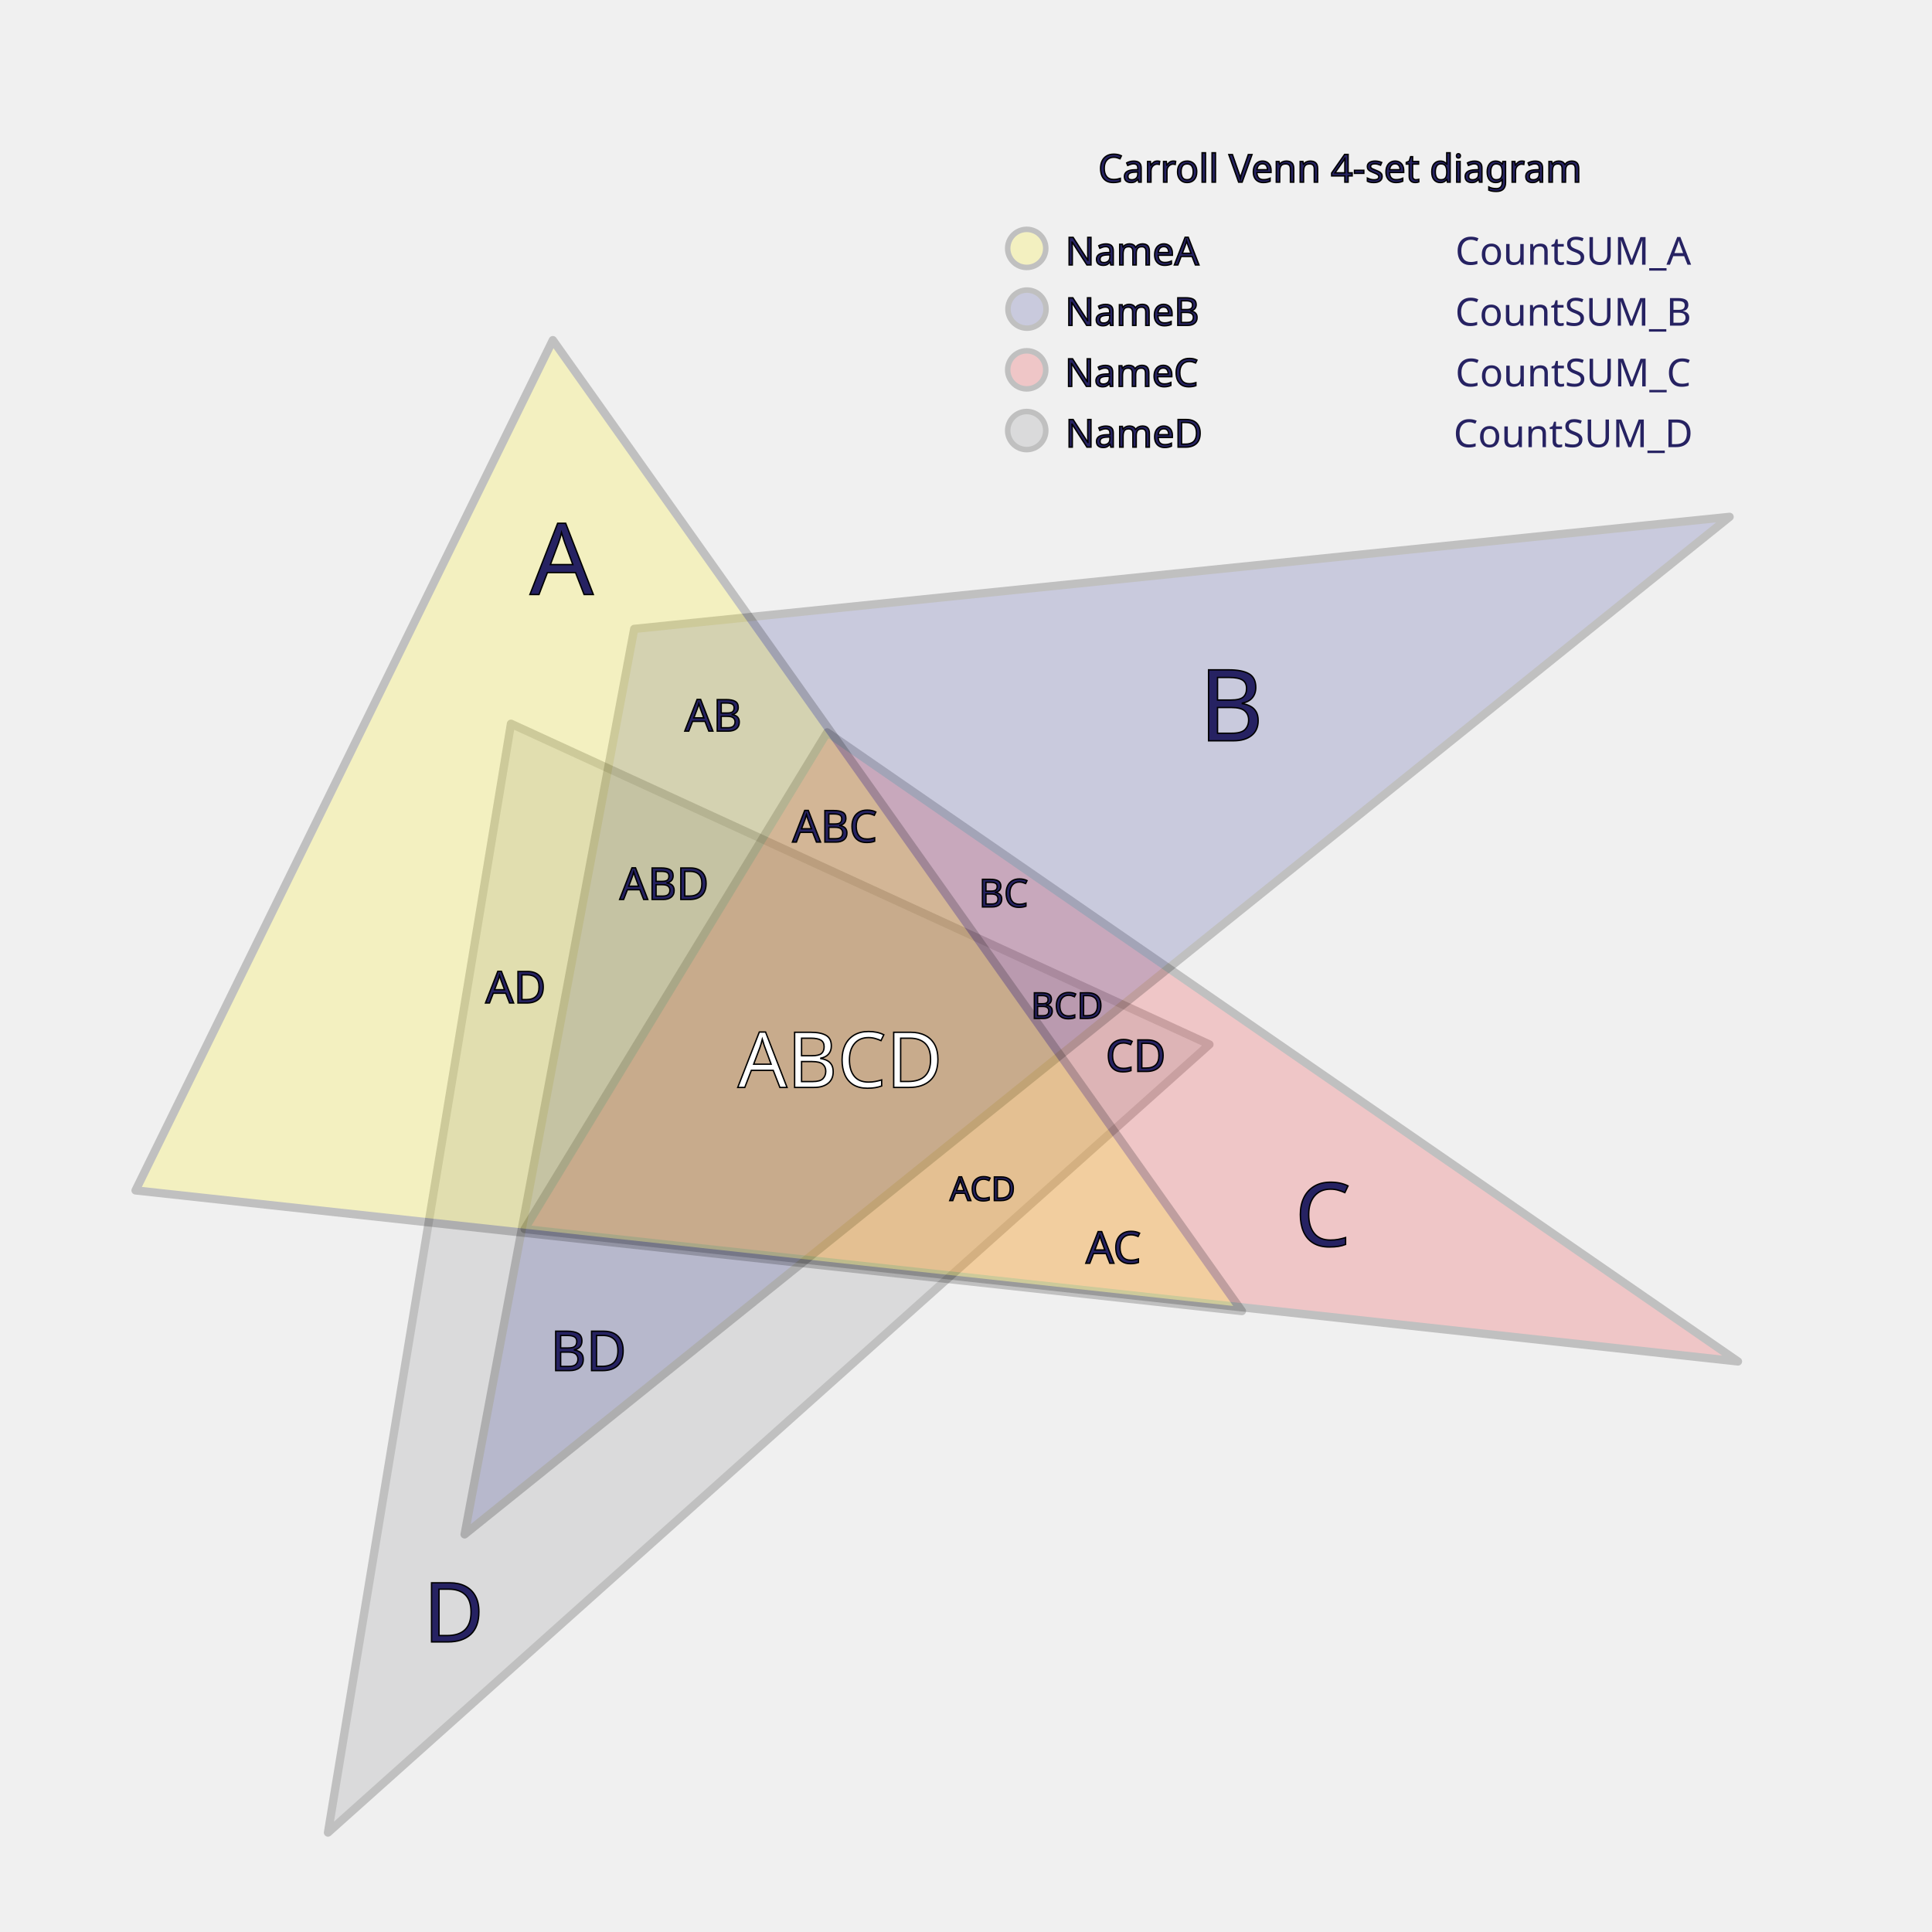
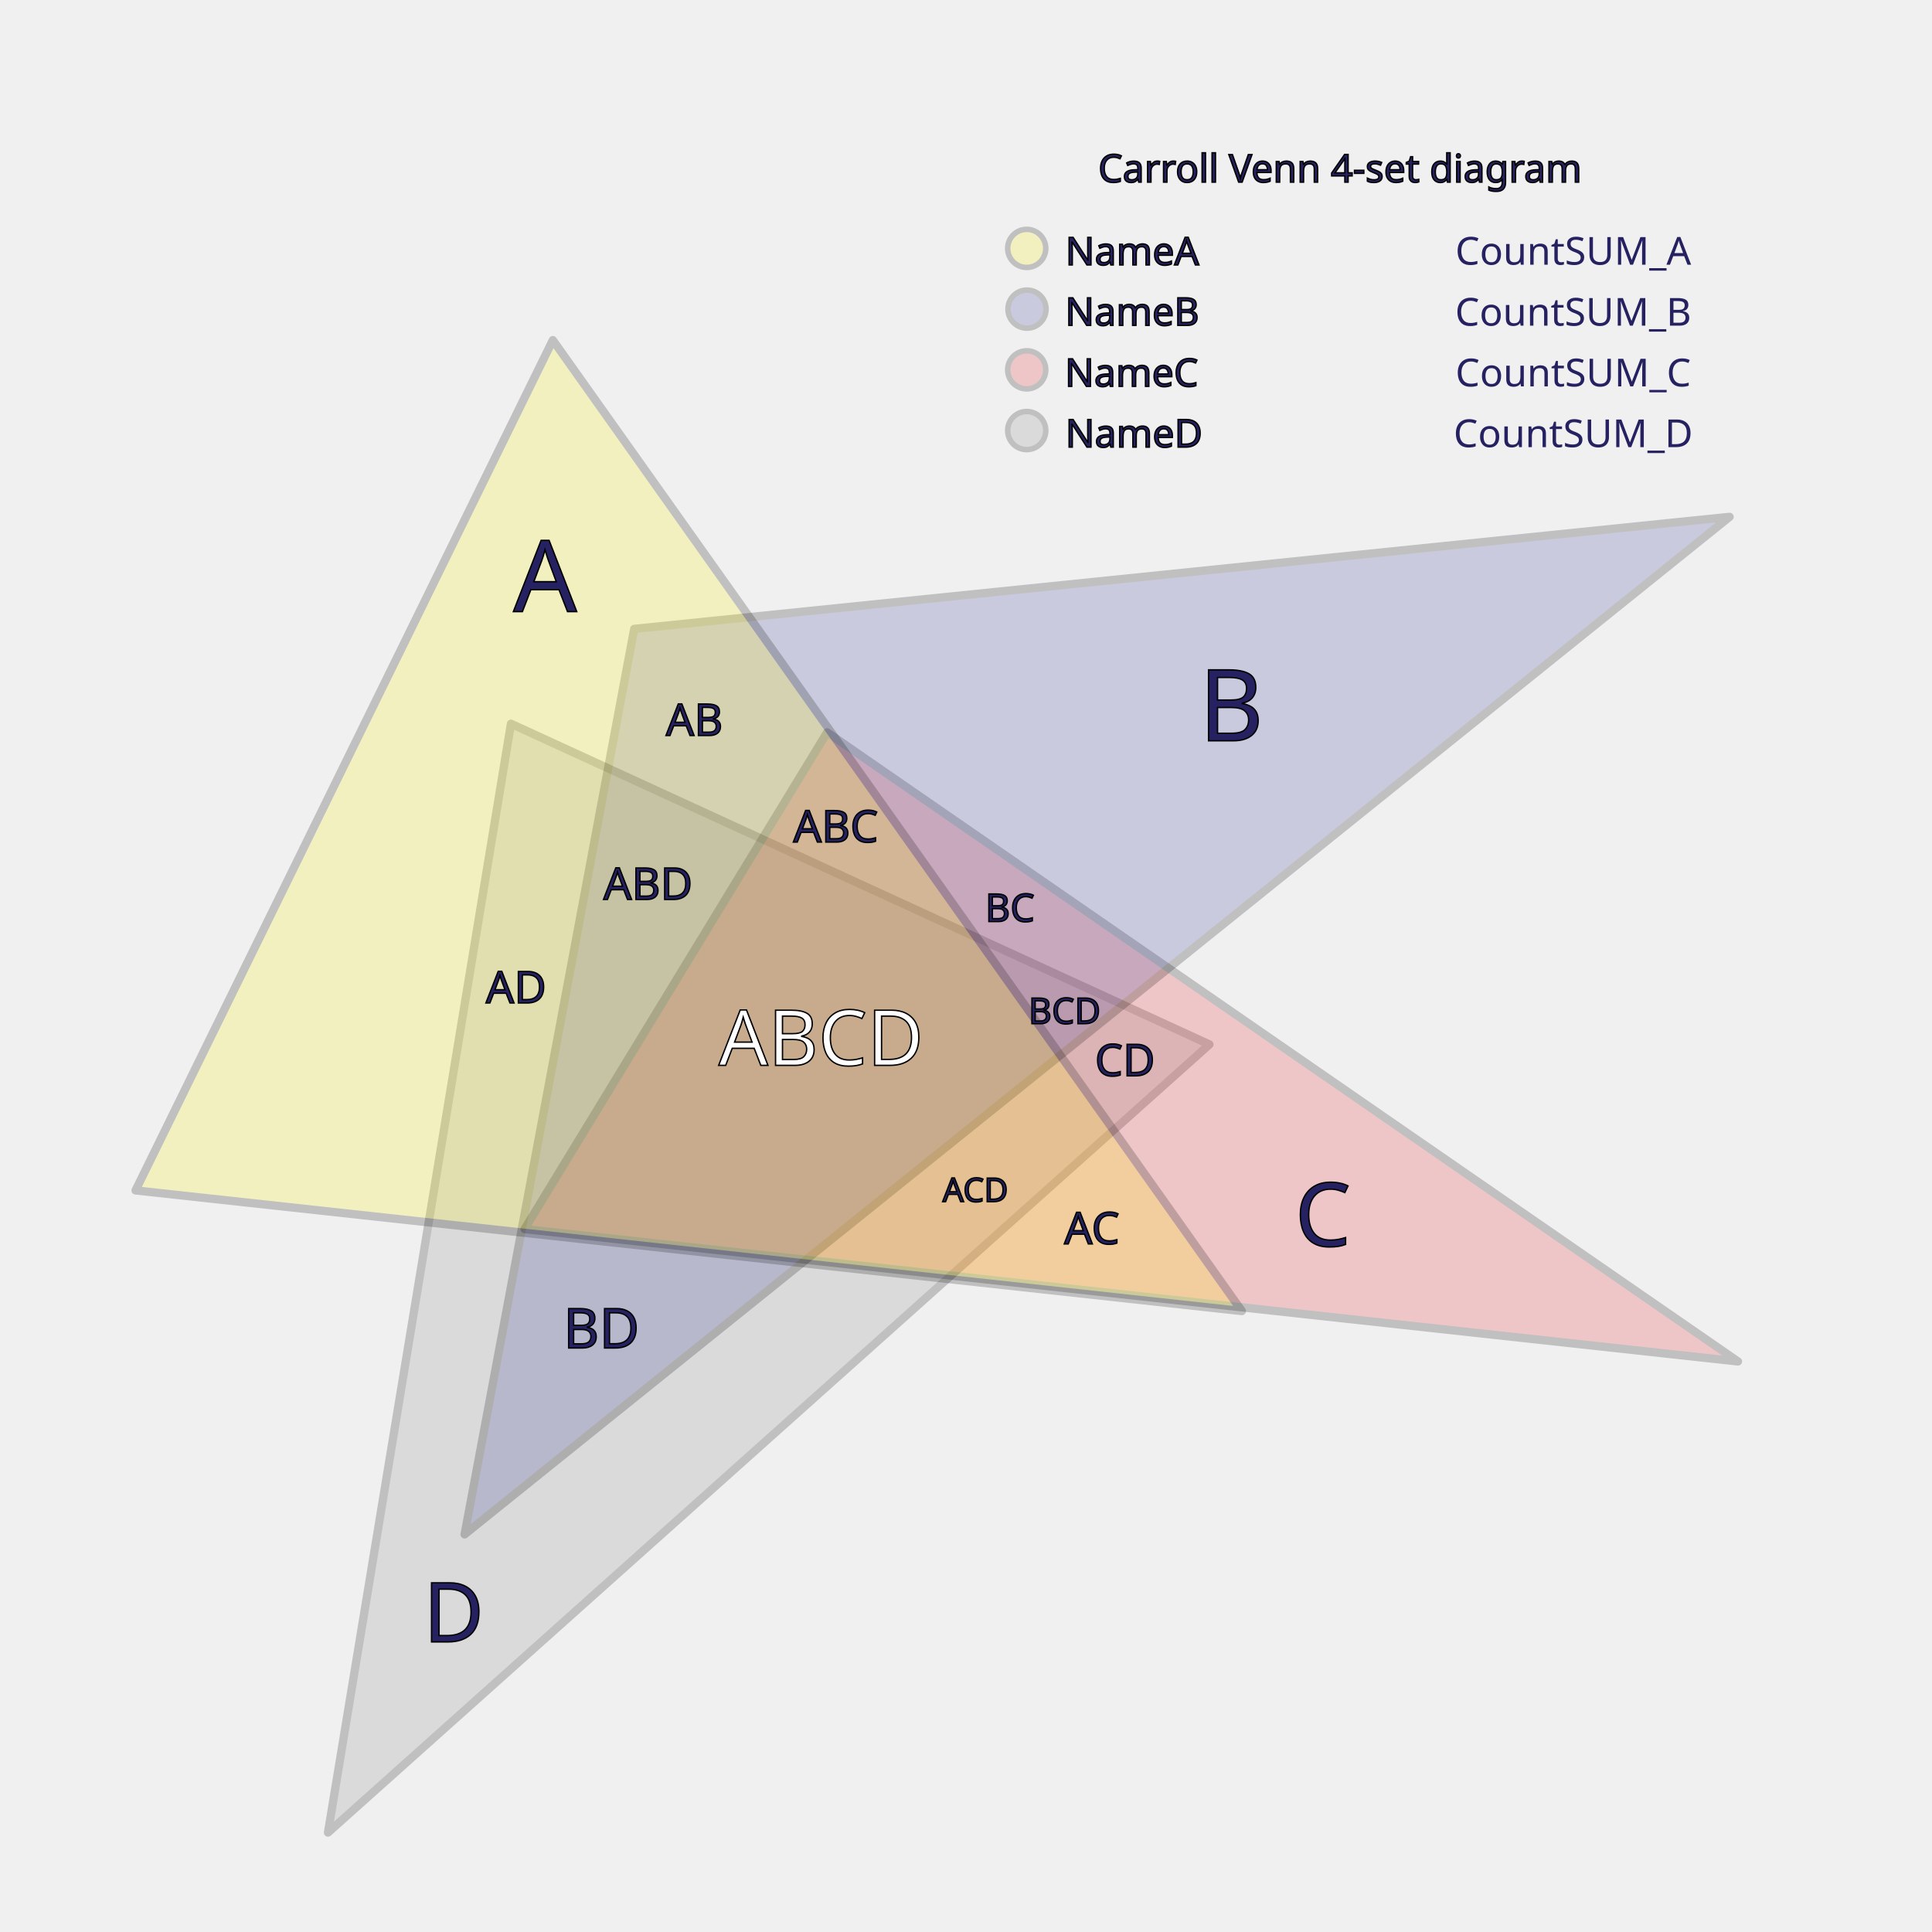
<svg xmlns="http://www.w3.org/2000/svg" id="Layer_1" version="1.1" viewBox="0 0 700 700">
  <g id="Shapes">
    <polygon id="ShapeD" style="fill: #808285; opacity: .2; stroke: #000; stroke-linecap: round; stroke-linejoin: round; stroke-width: 3px;" points="465.5 636.8 210.2 319.6 465.5 208.4 465.5 636.8" transform="translate(5.6,-8.2) translate(-25.8,49.3) translate(-7.6,-6) translate(10.6,-10.3) rotate(7.3,210.6,401.2) translate(-93,10.7) translate(0,0) translate(-37.4,-24.4) translate(-0.1,0) rotate(-4.7,341.1,414.9) rotate(45.6,341.1,414.9) translate(-2.8,-4.4) translate(0,0) translate(6.1,-3.3)" />
    <polygon id="ShapeC" style="fill: #ed1c24; opacity: .2; stroke: #000; stroke-linecap: round; stroke-linejoin: round; stroke-width: 3px;" points="647.9 418.9 208.7 367.1 319.9 188.1 647.9 418.9" transform="translate(12.3,-0.7) translate(0,0) translate(-7.3,49.2) translate(0,0) translate(0,2.6) rotate(-0.9,404.1,328.7) rotate(1.3,404.1,328.7) translate(1.2,9.9) translate(0,0) translate(0.5,12.1) translate(0,0.1) translate(-6.2,-11.8) rotate(-0.9,408.6,318.4) translate(0,0.1) translate(-20.6,16.7) translate(0,0) translate(-0.3,-0.7) translate(0.6,1.2) translate(0,0) translate(-1.6,-4) translate(0,0) translate(3.6,-0.5) translate(0.1,0.1) translate(0,0) translate(-1.6,1.9) translate(0.1,0.1) translate(0,0)" />
    <polygon id="ShapeB" style="fill: #2e3192; opacity: .2; stroke: #000; stroke-linecap: round; stroke-linejoin: round; stroke-width: 3px;" points="244.1 560.9 283.1 229.4 676.3 161.9 244.1 560.9" transform="translate(-2.2,-1.3) translate(-22.3,46.6) translate(0,0) translate(-5.2,-33.6) translate(0,0) translate(-24.3,-4.3) translate(-0.3,0.1) rotate(0.6,451.8,364.1) translate(0.1,0) translate(-0.1,-3) translate(0,0) rotate(0.7,451.8,367.1) translate(-8.4,5.7) rotate(2.6,460.2,361.4)" />
    <polygon id="ShapeA" style="fill: #fff200; opacity: .2; stroke: #000; stroke-linecap: round; stroke-linejoin: round; stroke-width: 3px;" points="452.3 503.8 145.8 241.8 444.3 72.5 452.3 503.8" transform="translate(-11.6,48.7) translate(0,0) translate(-0.1,0) rotate(-4.9,213.5,334.5) rotate(-5.1,213.5,334.5) translate(10.1,9.9) rotate(-18,203.4,324.7) translate(0,0) translate(0,0) translate(0,0) translate(2.3,0) rotate(-6.3,201.2,324.7) translate(-91.5,53.2) translate(0,0) translate(-3,-17.1) translate(0,-0.1) translate(0.1,0) translate(0,0) translate(-3.5,0.5) translate(0,0) translate(0,0)" />
  </g>
  <g id="Texts">
    <g id="Header">
      <text id="Title" transform="matrix(1 0 0 1 397.9 66)" style="fill:#262262;stroke:#000000;stroke-width:0.5;stroke-miterlimit:10; font-family:'Tahoma'; font-size:14;">Carroll Venn 4-set diagram</text>
    </g>
    <g id="Group_Names">
      <text id="NameA" transform="matrix(1 0 0 1 386 96)" style="fill:#262262;stroke:#000000;stroke-width:0.5;stroke-miterlimit:10; font-family:'Tahoma'; font-size:14;">NameA</text>
      <text id="NameB" transform="matrix(1 0 0 1 385.9 117.9)" style="fill:#262262;stroke:#000000;stroke-width:0.5;stroke-miterlimit:10; font-family:'Tahoma'; font-size:14;">NameB</text>
      <text id="NameC" transform="matrix(1 0 0 1 385.8 140)" style="fill:#262262;stroke:#000000;stroke-width:0.5;stroke-miterlimit:10; font-family:'Tahoma'; font-size:14;">NameC</text>
      <text id="NameD" transform="matrix(1 0 0 1 386 162)" style="fill:#262262;stroke:#000000;stroke-width:0.5;stroke-miterlimit:10; font-family:'Tahoma'; font-size:14;">NameD</text>
    </g>
    <g id="Group_Values">
-       <text id="Count_A" transform="matrix(1 0 0 1 203.5 215.4)" style="fill:#262262;stroke:#000000;stroke-width:0.5;stroke-miterlimit:10;font-family:'Tahoma';font-size:36;text-anchor:middle">A</text>
+       <text id="Count_A" transform="matrix(1 0 0 1 197.5 221.6)" style="fill:#262262;stroke:#000000;stroke-width:0.5;stroke-miterlimit:10;font-family:'Tahoma';font-size:36;text-anchor:middle">A</text>
      <text id="Count_B" transform="matrix(1 0 0 1 446.1 268.4)" style="fill:#262262;stroke:#000000;stroke-width:0.5;stroke-miterlimit:10;font-family:'Tahoma';font-size:36;text-anchor:middle">B</text>
      <text id="Count_C" transform="matrix(1 0 0 1 479.3 451.5)" style="fill:#262262;stroke:#000000;stroke-width:0.5;stroke-miterlimit:10;font-family:'Tahoma';font-size:32;text-anchor:middle">C</text>
      <text id="Count_D" transform="matrix(1 0 0 1 164.4 594.9)" style="fill:#262262;stroke:#000000;stroke-width:0.5;stroke-miterlimit:10;font-family:'Tahoma';font-size:30;text-anchor:middle">D</text>
-       <text id="Count_AB" transform="matrix(1 0 0 1 248.1 264.9)" style="fill:#262262;stroke:#000000;stroke-width:0.5;stroke-miterlimit:10;font-family:'Tahoma';font-size:16">AB</text>
-       <text id="Count_AC" transform="matrix(1 0 0 1 393.4 457.7)" style="fill:#262262;stroke:#000000;stroke-width:0.5;stroke-miterlimit:10;font-family:'Tahoma';font-size:16">AC</text>
-       <text id="Count_AD" transform="matrix(1 0 0 1 175.9 363.4)" style="fill:#262262;stroke:#000000;stroke-width:0.5;stroke-miterlimit:10;font-family:'Tahoma';font-size:16">AD</text>
-       <text id="Count_BC" transform="matrix(1 0 0 1 354.6 328.6)" style="fill:#262262;stroke:#000000;stroke-width:0.5;stroke-miterlimit:10;font-family:'Tahoma';font-size:14">BC</text>
-       <text id="Count_BD" transform="matrix(1 0 0 1 199.4 496.6)" style="fill:#262262;stroke:#000000;stroke-width:0.5;stroke-miterlimit:10;font-family:'Tahoma';font-size:20">BD</text>
-       <text id="Count_CD" transform="matrix(1 0 0 1 400.6 388.2)" style="fill:#262262;stroke:#000000;stroke-width:0.5;stroke-miterlimit:10;font-family:'Tahoma';font-size:16">CD</text>
-       <text id="Count_ABC" transform="matrix(1 0 0 1 287.1 305.1)" style="fill:#262262;stroke:#000000;stroke-width:0.5;stroke-miterlimit:10;font-family:'Tahoma';font-size:16">ABC</text>
-       <text id="Count_ABD" transform="matrix(1 0 0 1 224.5 325.9)" style="fill:#262262;stroke:#000000;stroke-width:0.5;stroke-miterlimit:10;font-family:'Tahoma';font-size:16">ABD</text>
-       <text id="Count_ACD" transform="matrix(1 0 0 1 344.1 435)" style="fill:#262262;stroke:#000000;stroke-width:0.5;stroke-miterlimit:10;font-family:'Tahoma';font-size:12">ACD</text>
-       <text id="Count_BCD" transform="matrix(1 0 0 1 373.5 369)" style="fill:#262262;stroke:#000000;stroke-width:0.5;stroke-miterlimit:10;font-family:'Tahoma';font-size:13">BCD</text>
-       <text id="Count_ABCD" transform="matrix(1 0 0 1 267.3 394)" style="fill:#FFFFFF;stroke:#000000;stroke-width:0.5;stroke-miterlimit:10;font-family:'Tahoma';font-size:28">ABCD</text>
+       <text id="Count_AB" transform="matrix(1 0 0 1 251.6 266.5)" style="text-anchor:middle;fill:#262262;stroke:#000000;stroke-width:0.5;stroke-miterlimit:10;font-family:'Tahoma';font-size:16">AB</text>
+       <text id="Count_AC" transform="matrix(1 0 0 1 395.6 450.7)" style="text-anchor:middle;fill:#262262;stroke:#000000;stroke-width:0.5;stroke-miterlimit:10;font-family:'Tahoma';font-size:16">AC</text>
+       <text id="Count_AD" transform="matrix(1 0 0 1 187 363.4)" style="text-anchor:middle;fill:#262262;stroke:#000000;stroke-width:0.5;stroke-miterlimit:10;font-family:'Tahoma';font-size:16">AD</text>
+       <text id="Count_BC" transform="matrix(1 0 0 1 365.9 333.9)" style="text-anchor:middle;fill:#262262;stroke:#000000;stroke-width:0.5;stroke-miterlimit:10;font-family:'Tahoma';font-size:14">BC</text>
+       <text id="Count_BD" transform="matrix(1 0 0 1 217.9 488.4)" style="text-anchor:middle;fill:#262262;stroke:#000000;stroke-width:0.5;stroke-miterlimit:10;font-family:'Tahoma';font-size:20">BD</text>
+       <text id="Count_CD" transform="matrix(1 0 0 1 407.6 389.8)" style="text-anchor:middle;fill:#262262;stroke:#000000;stroke-width:0.5;stroke-miterlimit:10;font-family:'Tahoma';font-size:16">CD</text>
+       <text id="Count_ABC" transform="matrix(1 0 0 1 302.8 305.1)" style="text-anchor:middle;fill:#262262;stroke:#000000;stroke-width:0.5;stroke-miterlimit:10;font-family:'Tahoma';font-size:16">ABC</text>
+       <text id="Count_ABD" transform="matrix(1 0 0 1 234.8 325.9)" style="text-anchor:middle;fill:#262262;stroke:#000000;stroke-width:0.5;stroke-miterlimit:10;font-family:'Tahoma';font-size:16">ABD</text>
+       <text id="Count_ACD" transform="matrix(1 0 0 1 353.4 435.4)" style="text-anchor:middle;fill:#262262;stroke:#000000;stroke-width:0.5;stroke-miterlimit:10;font-family:'Tahoma';font-size:12">ACD</text>
+       <text id="Count_BCD" transform="matrix(1 0 0 1 385.7 370.9)" style="text-anchor:middle;fill:#262262;stroke:#000000;stroke-width:0.5;stroke-miterlimit:10;font-family:'Tahoma';font-size:13">BCD</text>
+       <text id="Count_ABCD" transform="matrix(1 0 0 1 297.5 386)" style="text-anchor:middle;fill:#FFFFFF;stroke:#000000;stroke-width:0.5;stroke-miterlimit:10;font-family:'Tahoma';font-size:28">ABCD</text>
    </g>
    <g id="Group_CountSums">
      <text id="CountSUM_A" transform="matrix(1 0 0 1 570 95.9)" style="fill:#262262;font-family:'Tahoma';font-size:14;text-anchor:middle">CountSUM_A</text>
      <text id="CountSUM_B" transform="matrix(1 0 0 1 570 118)" style="fill:#262262;font-family:'Tahoma';font-size:14;text-anchor:middle">CountSUM_B</text>
      <text id="CountSUM_C" transform="matrix(1 0 0 1 570 140)" style="fill:#262262;font-family:'Tahoma';font-size:14;text-anchor:middle">CountSUM_C</text>
      <text id="CountSUM_D" transform="matrix(1 0 0 1 570 162)" style="fill:#262262;font-family:'Tahoma';font-size:14;text-anchor:middle">CountSUM_D</text>
    </g>
  </g>
  <g id="Group_Bullets">
    <circle id="BulletA" style="opacity:0.2;fill:#FFF200;stroke:#010101;stroke-width:2;" cx="372" cy="90" r="6.9" />
    <circle id="BulletB" style="opacity:0.2;fill:#2E3192;stroke:#010101;stroke-width:2;" cx="372.1" cy="112" r="6.9" />
    <circle id="BulletC" style="opacity:0.2;fill:#ED1C24;stroke:#010101;stroke-width:2;" cx="372" cy="134" r="6.9" />
    <circle id="BulletD" style="opacity:0.2;fill:#808285;stroke:#010101;stroke-width:2;" cx="372" cy="156" r="6.9" />
  </g>
</svg>
